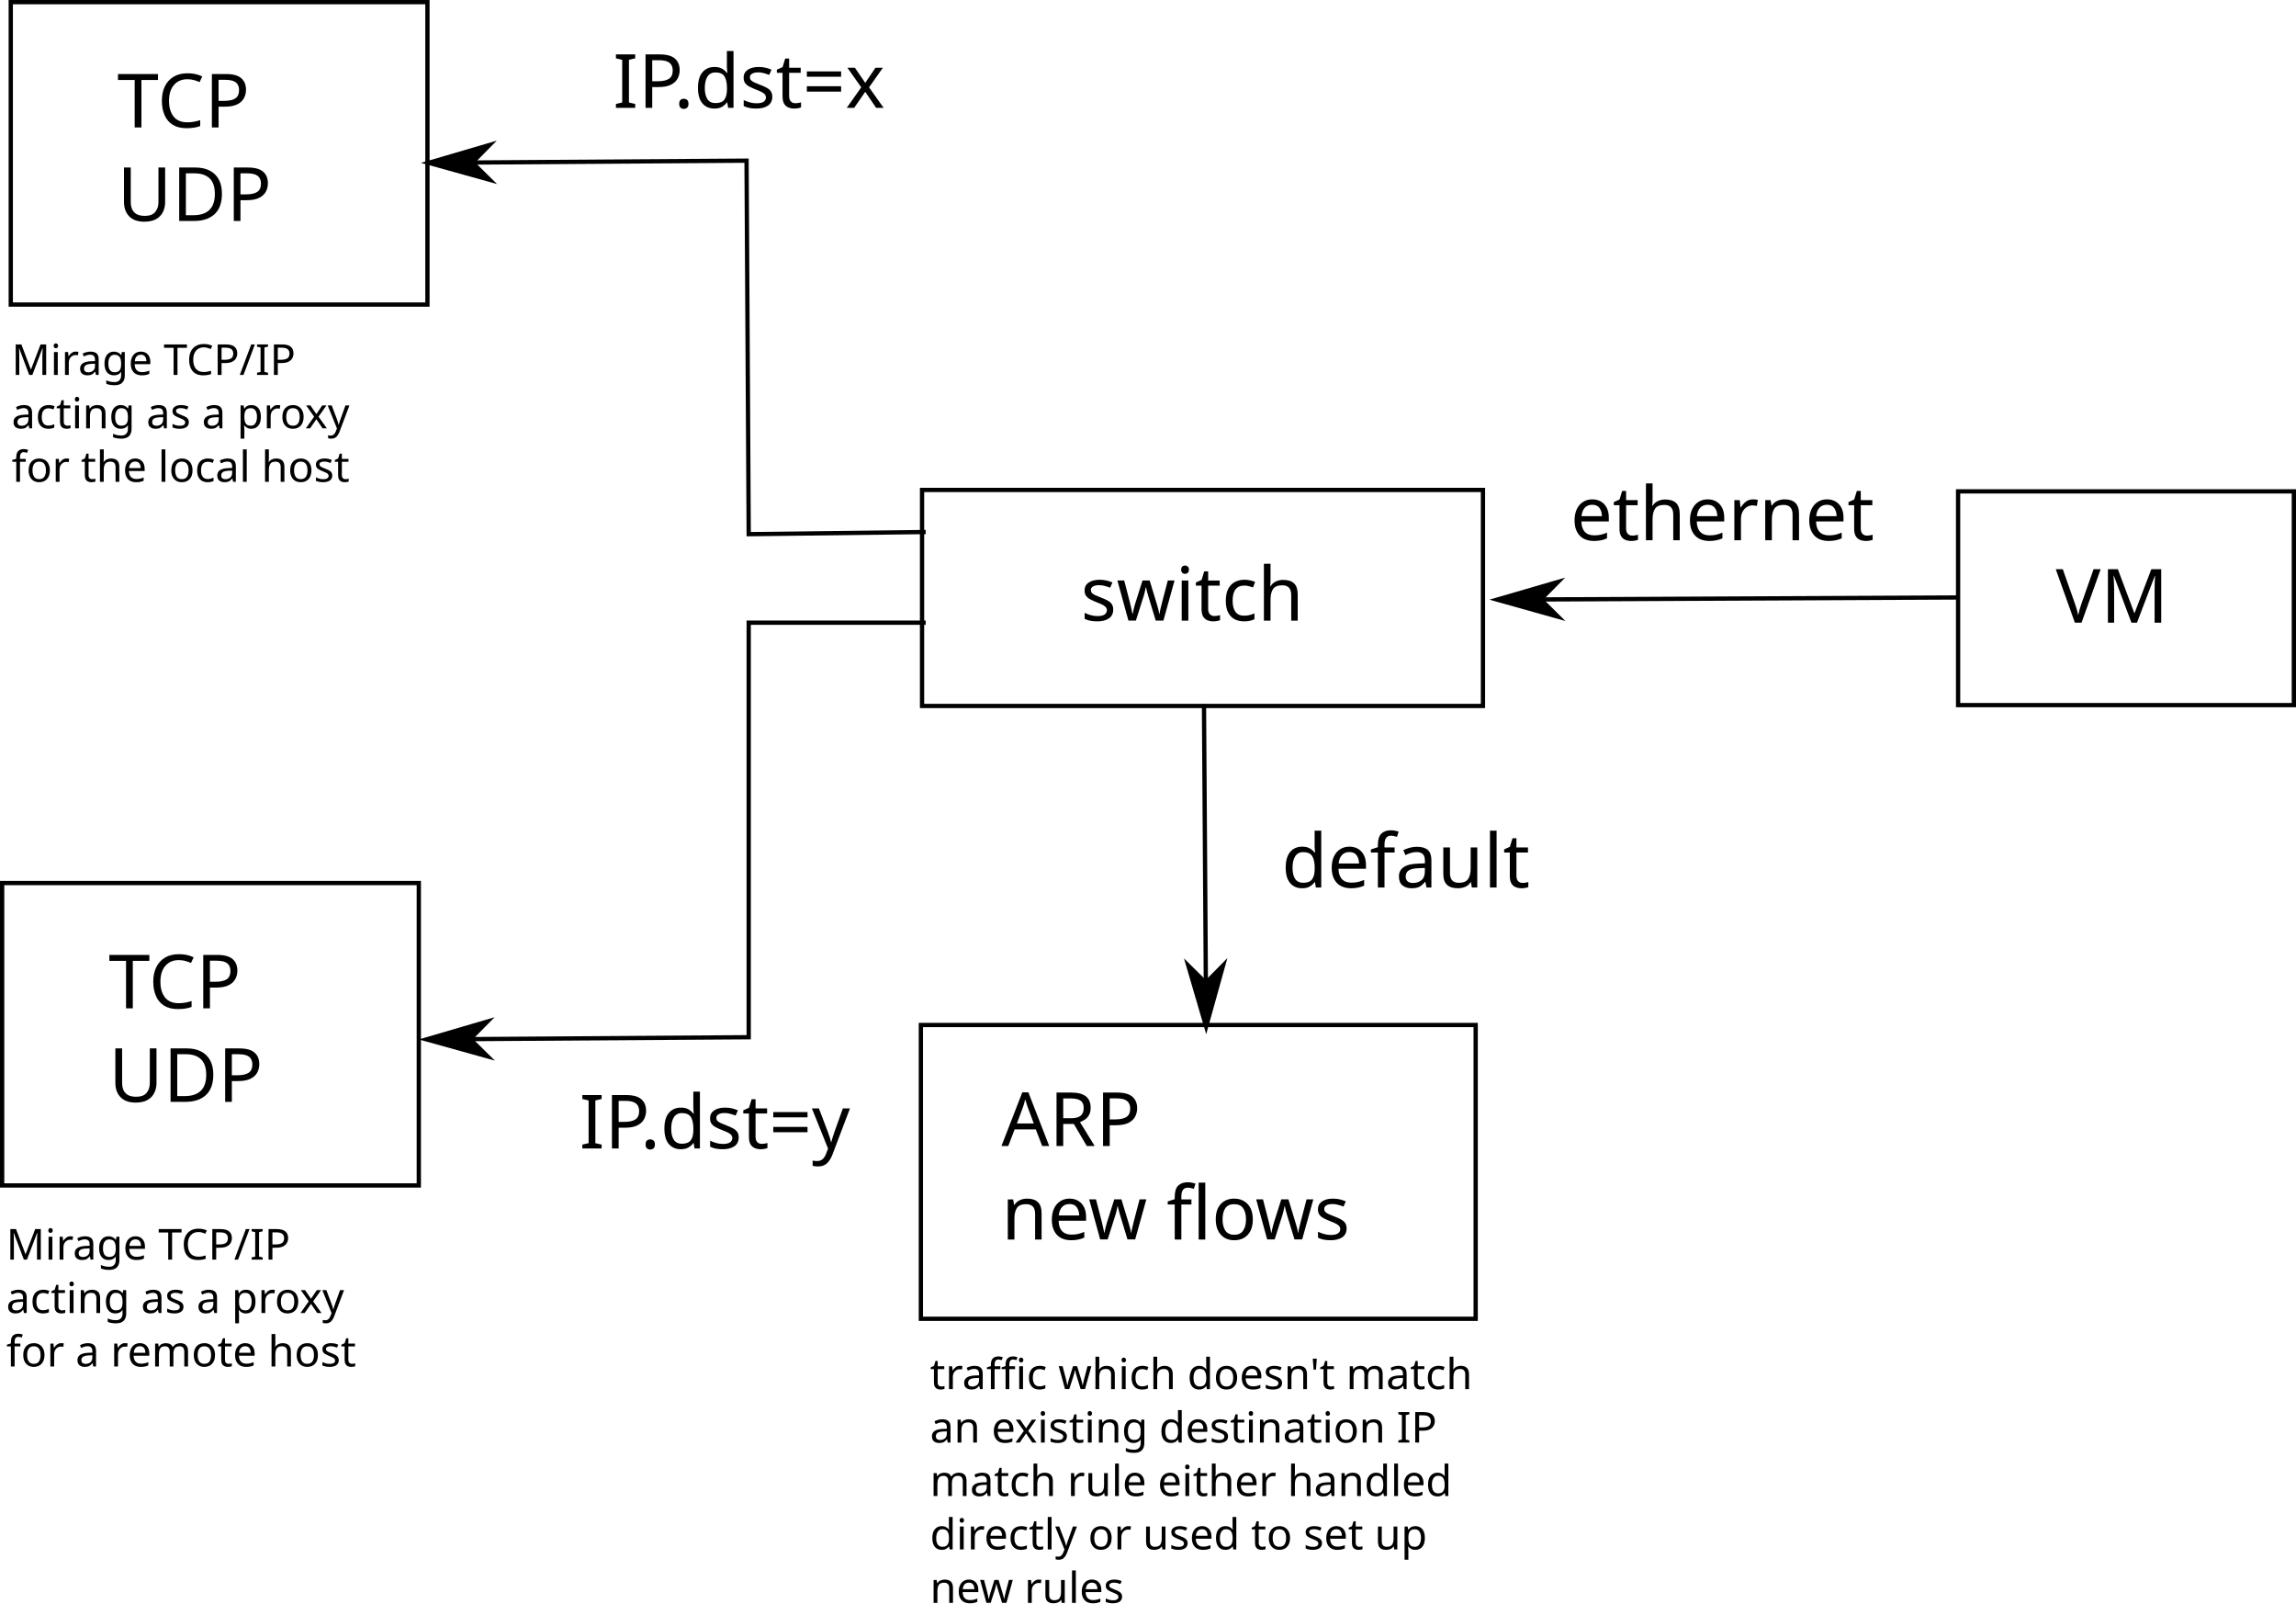
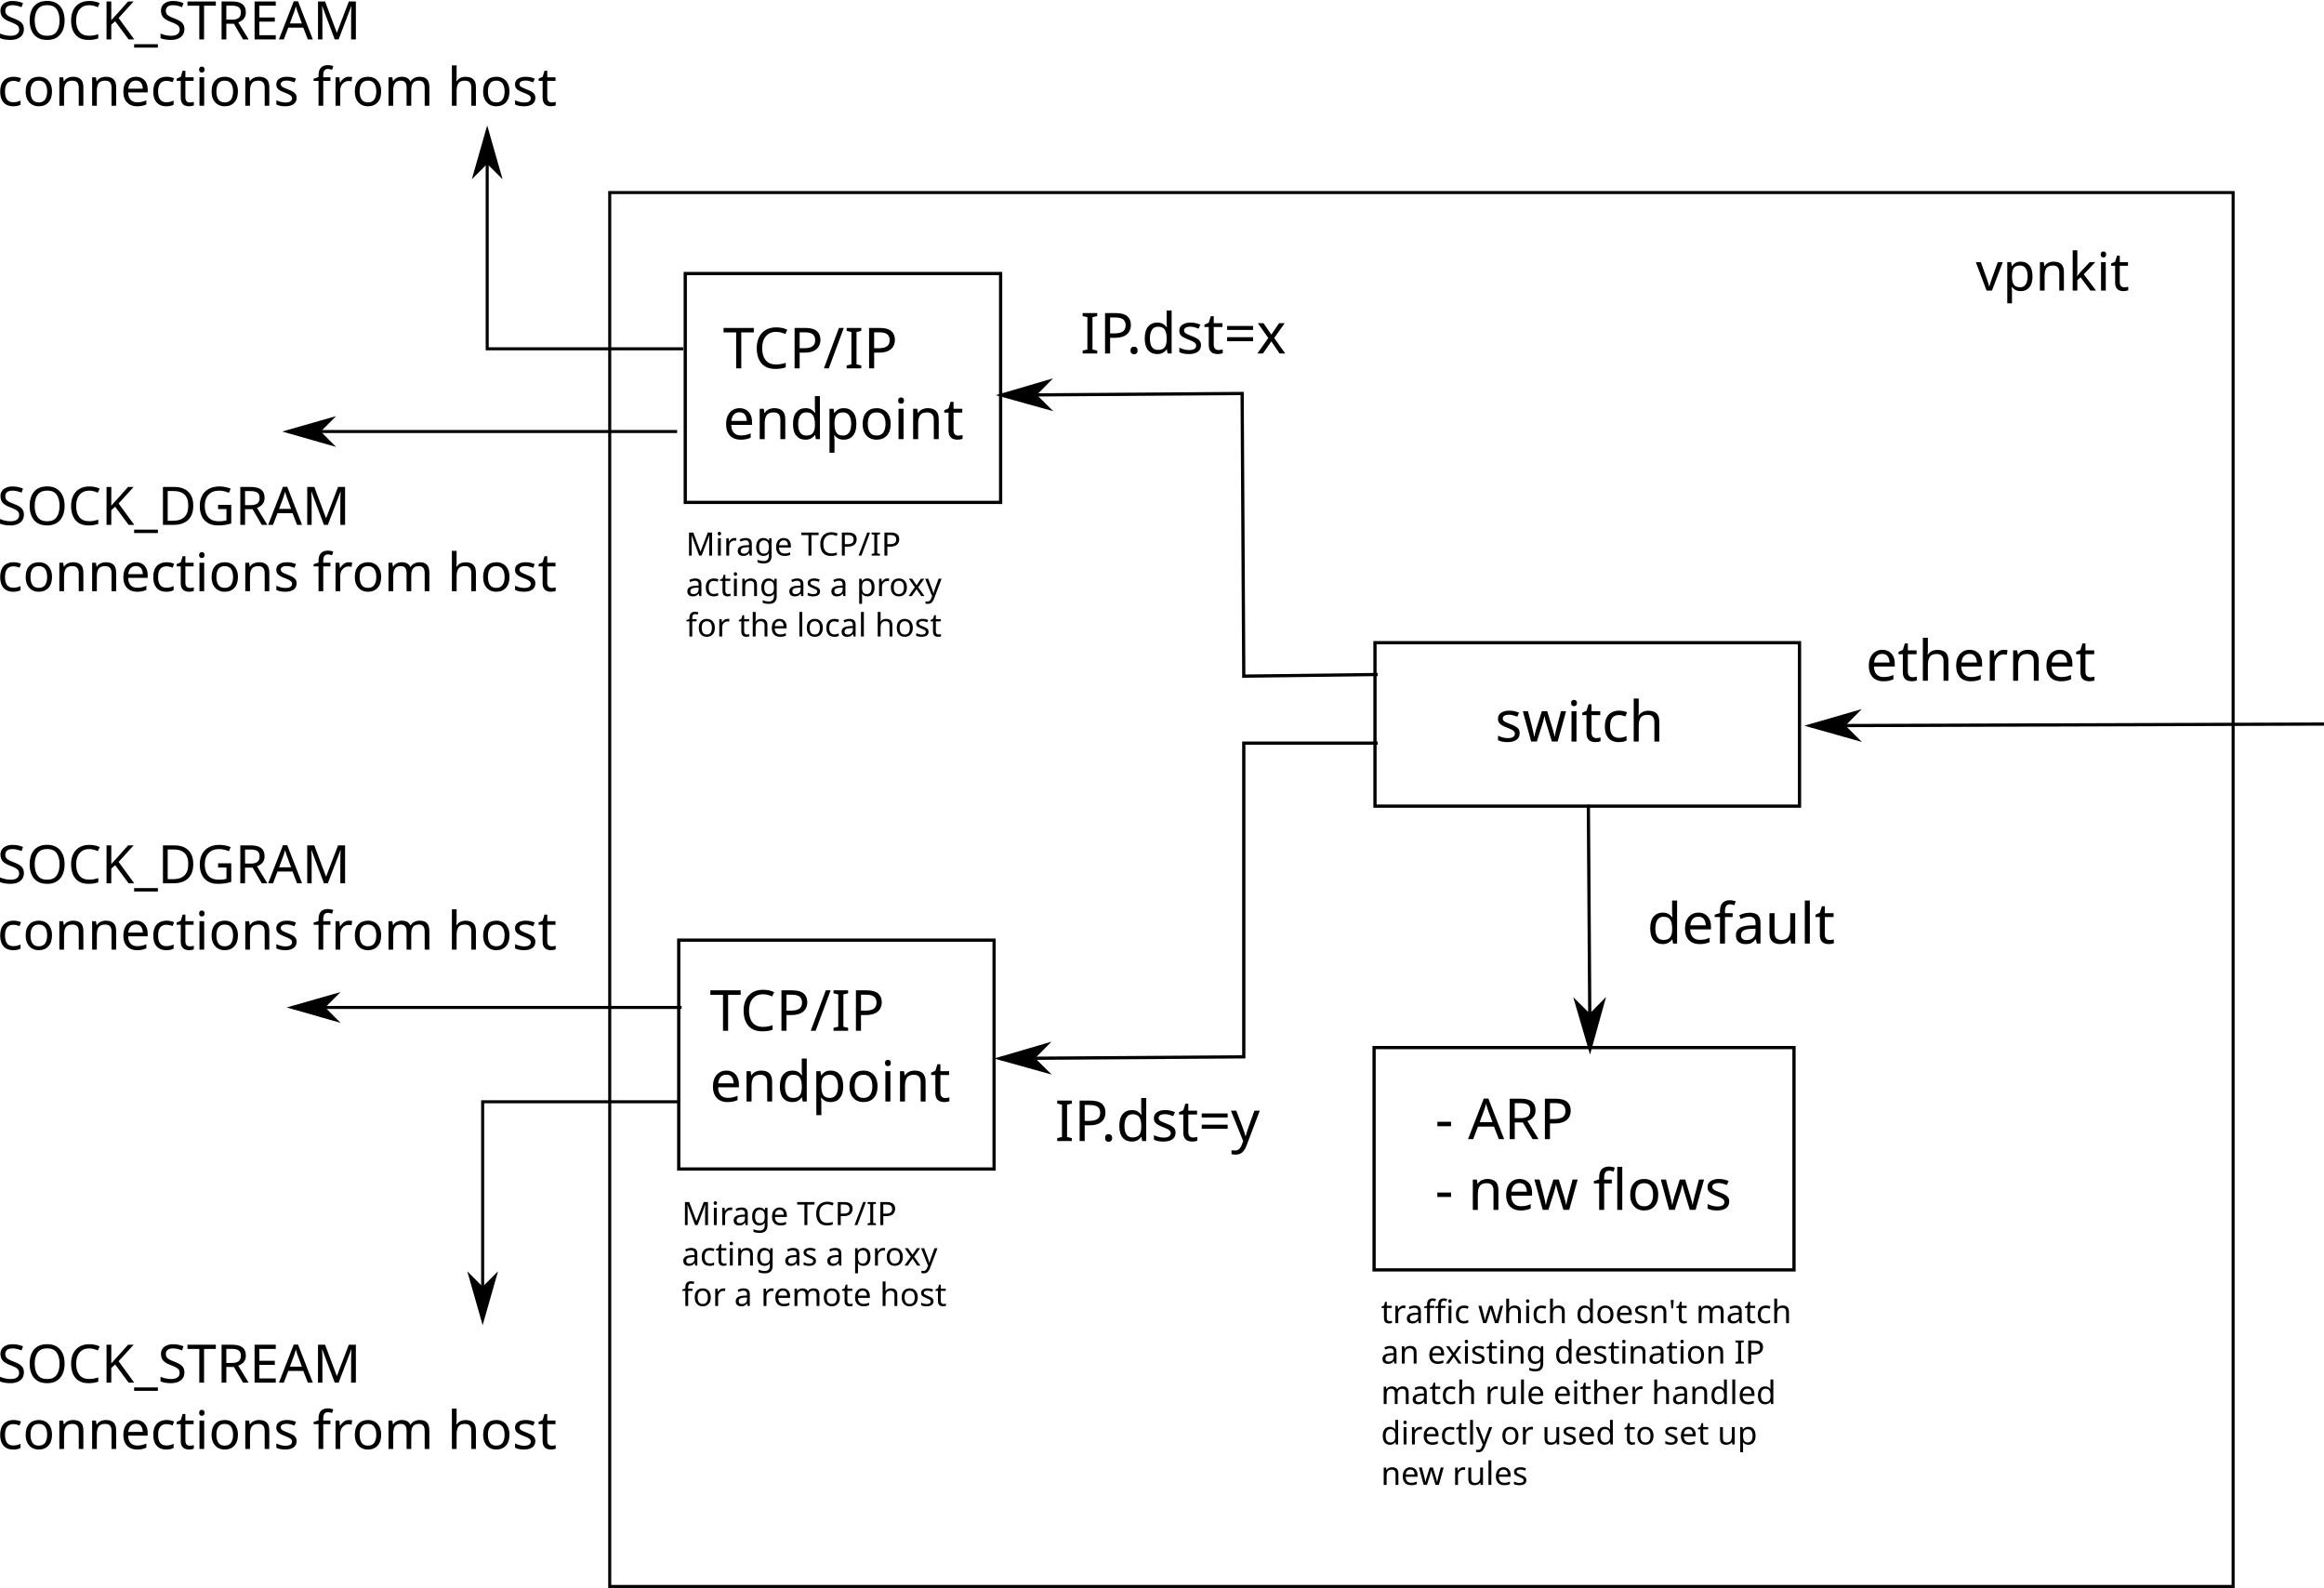
- <svg xmlns="http://www.w3.org/2000/svg" width="151.631mm" height="105.865mm" viewBox="0 0 537.276 375.113" id="svg2" version="1.1">
+ <svg xmlns="http://www.w3.org/2000/svg" width="202.786mm" height="138.54mm" viewBox="0 0 718.532 490.889" id="svg2" version="1.1">
  <defs id="defs4">
+     <marker orient="auto" refY="0" refX="0" id="marker7897" style="overflow:visible">
+       <path id="path7895" d="M 0,0 5,-5 -12.5,0 5,5 Z" style="fill:#000000;fill-opacity:1;fill-rule:evenodd;stroke:#000000;stroke-width:1pt;stroke-opacity:1" transform="matrix(-0.8,0,0,-0.8,-10,0)" />
+     </marker>
+     <marker style="overflow:visible" id="marker7839" refX="0" refY="0" orient="auto">
+       <path transform="matrix(-0.8,0,0,-0.8,-10,0)" style="fill:#000000;fill-opacity:1;fill-rule:evenodd;stroke:#000000;stroke-width:1pt;stroke-opacity:1" d="M 0,0 5,-5 -12.5,0 5,5 Z" id="path7837" />
+     </marker>
    <marker orient="auto" refY="0" refX="0" id="marker5338" style="overflow:visible">
-       <path id="path5340" d="M 0,0 5,-5 -12.5,0 5,5 0,0 Z" style="fill:#000000;fill-opacity:1;fill-rule:evenodd;stroke:#000000;stroke-width:1pt;stroke-opacity:1" transform="matrix(-0.8,0,0,-0.8,-10,0)" />
+       <path id="path5340" d="M 0,0 5,-5 -12.5,0 5,5 Z" style="fill:#000000;fill-opacity:1;fill-rule:evenodd;stroke:#000000;stroke-width:1pt;stroke-opacity:1" transform="matrix(-0.8,0,0,-0.8,-10,0)" />
    </marker>
    <marker style="overflow:visible" id="marker5298" refX="0" refY="0" orient="auto">
-       <path transform="matrix(-0.8,0,0,-0.8,-10,0)" style="fill:#000000;fill-opacity:1;fill-rule:evenodd;stroke:#000000;stroke-width:1pt;stroke-opacity:1" d="M 0,0 5,-5 -12.5,0 5,5 0,0 Z" id="path5300" />
+       <path transform="matrix(-0.8,0,0,-0.8,-10,0)" style="fill:#000000;fill-opacity:1;fill-rule:evenodd;stroke:#000000;stroke-width:1pt;stroke-opacity:1" d="M 0,0 5,-5 -12.5,0 5,5 Z" id="path5300" />
    </marker>
    <marker orient="auto" refY="0" refX="0" id="Arrow1Lstart" style="overflow:visible">
-       <path id="path4990" d="M 0,0 5,-5 -12.5,0 5,5 0,0 Z" style="fill:#000000;fill-opacity:1;fill-rule:evenodd;stroke:#000000;stroke-width:1pt;stroke-opacity:1" transform="matrix(0.8,0,0,0.8,10,0)" />
+       <path id="path4990" d="M 0,0 5,-5 -12.5,0 5,5 Z" style="fill:#000000;fill-opacity:1;fill-rule:evenodd;stroke:#000000;stroke-width:1pt;stroke-opacity:1" transform="matrix(0.8,0,0,0.8,10,0)" />
    </marker>
    <marker orient="auto" refY="0" refX="0" id="Arrow1Lend" style="overflow:visible">
-       <path id="path4993" d="M 0,0 5,-5 -12.5,0 5,5 0,0 Z" style="fill:#000000;fill-opacity:1;fill-rule:evenodd;stroke:#000000;stroke-width:1pt;stroke-opacity:1" transform="matrix(-0.8,0,0,-0.8,-10,0)" />
+       <path id="path4993" d="M 0,0 5,-5 -12.5,0 5,5 Z" style="fill:#000000;fill-opacity:1;fill-rule:evenodd;stroke:#000000;stroke-width:1pt;stroke-opacity:1" transform="matrix(-0.8,0,0,-0.8,-10,0)" />
    </marker>
    <marker orient="auto" refY="0" refX="0" id="marker5338-6" style="overflow:visible">
-       <path id="path5340-5" d="M 0,0 5,-5 -12.5,0 5,5 0,0 Z" style="fill:#000000;fill-opacity:1;fill-rule:evenodd;stroke:#000000;stroke-width:1pt;stroke-opacity:1" transform="matrix(-0.8,0,0,-0.8,-10,0)" />
+       <path id="path5340-5" d="M 0,0 5,-5 -12.5,0 5,5 Z" style="fill:#000000;fill-opacity:1;fill-rule:evenodd;stroke:#000000;stroke-width:1pt;stroke-opacity:1" transform="matrix(-0.8,0,0,-0.8,-10,0)" />
+     </marker>
+     <marker style="overflow:visible" id="marker7839-7" refX="0" refY="0" orient="auto">
+       <path transform="matrix(-0.8,0,0,-0.8,-10,0)" style="fill:#000000;fill-opacity:1;fill-rule:evenodd;stroke:#000000;stroke-width:1pt;stroke-opacity:1" d="M 0,0 5,-5 -12.5,0 5,5 Z" id="path7837-6" />
+     </marker>
+     <marker orient="auto" refY="0" refX="0" id="marker7897-2" style="overflow:visible">
+       <path id="path7895-6" d="M 0,0 5,-5 -12.5,0 5,5 Z" style="fill:#000000;fill-opacity:1;fill-rule:evenodd;stroke:#000000;stroke-width:1pt;stroke-opacity:1" transform="matrix(-0.8,0,0,-0.8,-10,0)" />
    </marker>
  </defs>
-   <g id="layer1" transform="translate(-201.0816,-89.98452)">
-     <rect id="rect3342" width="78.571" height="50" x="659.286" y="204.934" style="fill:none;fill-opacity:1;stroke:#000000;stroke-opacity:1" />
-     <text xml:space="preserve" style="font-style:normal;font-weight:normal;font-size:40px;line-height:125%;font-family:sans-serif;letter-spacing:0px;word-spacing:0px;fill:#000000;fill-opacity:1;stroke:none;stroke-width:1px;stroke-linecap:butt;stroke-linejoin:miter;stroke-opacity:1" x="568.571" y="216.362" id="text4165">
-       <tspan id="tspan4167" x="568.571" y="216.362" style="font-size:17.5px">ethernet</tspan>
+   <g id="layer1" transform="translate(8.267048,-5.928572)">
+     <text xml:space="preserve" style="font-style:normal;font-weight:normal;line-height:0%;font-family:sans-serif;letter-spacing:0px;word-spacing:0px;fill:#000000;fill-opacity:1;stroke:none;stroke-width:1px;stroke-linecap:butt;stroke-linejoin:miter;stroke-opacity:1" x="568.571" y="216.362" id="text4165">
+       <tspan id="tspan4167" x="568.571" y="216.362" style="font-size:17.5px;line-height:1.25">ethernet</tspan>
    </text>
-     <text xml:space="preserve" style="font-style:normal;font-weight:normal;font-size:40px;line-height:125%;font-family:sans-serif;letter-spacing:0px;word-spacing:0px;fill:#000000;fill-opacity:1;stroke:none;stroke-width:1px;stroke-linecap:butt;stroke-linejoin:miter;stroke-opacity:1" x="682.143" y="235.648" id="text4169">
-       <tspan id="tspan4171" x="682.143" y="235.648" style="font-size:17.5px">VM</tspan>
-     </text>
-     <text xml:space="preserve" style="font-style:normal;font-weight:normal;font-size:17.5px;line-height:125%;font-family:sans-serif;letter-spacing:0px;word-spacing:0px;fill:#000000;fill-opacity:1;stroke:none;stroke-width:1px;stroke-linecap:butt;stroke-linejoin:miter;stroke-opacity:1" x="453.99" y="235.172" id="text4229">
-       <tspan id="tspan4231" x="453.99" y="235.172">switch</tspan>
+     <text xml:space="preserve" style="font-style:normal;font-weight:normal;line-height:0%;font-family:sans-serif;letter-spacing:0px;word-spacing:0px;fill:#000000;fill-opacity:1;stroke:none;stroke-width:1px;stroke-linecap:butt;stroke-linejoin:miter;stroke-opacity:1" x="453.99" y="235.172" id="text4229">
+       <tspan id="tspan4231" x="453.99" y="235.172" style="font-size:17.5px;line-height:1.25">switch</tspan>
    </text>
    <rect style="fill:none;fill-opacity:1;stroke:#000000;stroke-opacity:1" id="rect4233" width="131.255" height="50.534" x="416.847" y="204.6" />
-     <text xml:space="preserve" style="font-style:normal;font-weight:normal;font-size:17.5px;line-height:125%;font-family:sans-serif;letter-spacing:0px;word-spacing:0px;fill:#000000;fill-opacity:1;stroke:none;stroke-width:1px;stroke-linecap:butt;stroke-linejoin:miter;stroke-opacity:1" x="500.977" y="297.609" id="text4259">
-       <tspan id="tspan4261" x="500.977" y="297.609">default</tspan>
+     <text xml:space="preserve" style="font-style:normal;font-weight:normal;line-height:0%;font-family:sans-serif;letter-spacing:0px;word-spacing:0px;fill:#000000;fill-opacity:1;stroke:none;stroke-width:1px;stroke-linecap:butt;stroke-linejoin:miter;stroke-opacity:1" x="500.977" y="297.609" id="text4259">
+       <tspan id="tspan4261" x="500.977" y="297.609" style="font-size:17.5px;line-height:1.25">default</tspan>
    </text>
-     <text xml:space="preserve" style="font-style:normal;font-weight:normal;font-size:17.5px;line-height:125%;font-family:sans-serif;letter-spacing:0px;word-spacing:0px;fill:#000000;fill-opacity:1;stroke:none;stroke-width:1px;stroke-linecap:butt;stroke-linejoin:miter;stroke-opacity:1" x="435.429" y="358.076" id="text4263">
-       <tspan x="435.429" y="358.076" id="tspan4269">ARP</tspan>
-       <tspan x="435.429" y="379.951" id="tspan3524">new flows</tspan>
+     <text xml:space="preserve" style="font-style:normal;font-weight:normal;line-height:0%;font-family:sans-serif;letter-spacing:0px;word-spacing:0px;fill:#000000;fill-opacity:1;stroke:none;stroke-width:1px;stroke-linecap:butt;stroke-linejoin:miter;stroke-opacity:1" x="435.429" y="358.076" id="text4263">
+       <tspan x="435.429" y="358.076" id="tspan4269" style="font-size:17.5px;line-height:1.25">- ARP</tspan>
+       <tspan x="435.429" y="379.951" id="tspan3524" style="font-size:17.5px;line-height:1.25">- new flows</tspan>
    </text>
    <rect style="fill:none;fill-opacity:1;stroke:#000000;stroke-opacity:1" id="rect4271" width="129.827" height="68.727" x="416.571" y="329.769" />
-     <path style="fill:none;fill-rule:evenodd;stroke:#000000;stroke-width:1px;stroke-linecap:butt;stroke-linejoin:miter;stroke-opacity:1;marker-end:url(#marker5338)" d="m 659.125,229.753 -107.581,0.505" id="path4980" />
+     <path style="fill:none;fill-rule:evenodd;stroke:#000000;stroke-width:1px;stroke-linecap:butt;stroke-linejoin:miter;stroke-opacity:1;marker-end:url(#marker5338)" d="m 710.264,229.753 -158.72,0.505" id="path4980" />
    <path style="fill:none;fill-rule:evenodd;stroke:#000000;stroke-width:1px;stroke-linecap:butt;stroke-linejoin:miter;stroke-opacity:1;marker-end:url(#marker5298)" d="m 417.698,214.441 -41.416,0.505 -0.505,-87.378 -74.246,0.505" id="path4982" />
-     <path style="fill:none;fill-rule:evenodd;stroke:#000000;stroke-width:1px;stroke-linecap:butt;stroke-linejoin:miter;stroke-opacity:1;marker-end:url(#Arrow1Lend)" d="m 417.698,235.654 -41.416,0 0,96.975 -75.256,0.505" id="path4984" />
-     <text xml:space="preserve" style="font-style:normal;font-weight:normal;font-size:17.5px;line-height:125%;font-family:sans-serif;letter-spacing:0px;word-spacing:0px;fill:#000000;fill-opacity:1;stroke:none;stroke-width:1px;stroke-linecap:butt;stroke-linejoin:miter;stroke-opacity:1" x="418.708" y="414.956" id="text5378">
-       <tspan x="418.708" y="414.956" style="font-size:10px" id="tspan5406">traffic which doesn't match</tspan>
-       <tspan x="418.708" y="427.456" style="font-size:10px" id="tspan3552">an existing destination IP</tspan>
-       <tspan x="418.708" y="439.956" style="font-size:10px" id="tspan3554">match rule either handled</tspan>
-       <tspan x="418.708" y="452.456" style="font-size:10px" id="tspan3677">directly or used to set up</tspan>
-       <tspan x="418.708" y="464.956" style="font-size:10px" id="tspan3679">new rules</tspan>
+     <path style="fill:none;fill-rule:evenodd;stroke:#000000;stroke-width:1px;stroke-linecap:butt;stroke-linejoin:miter;stroke-opacity:1;marker-end:url(#Arrow1Lend)" d="m 417.698,235.654 h -41.416 v 96.975 l -75.256,0.505" id="path4984" />
+     <text xml:space="preserve" style="font-style:normal;font-weight:normal;line-height:0%;font-family:sans-serif;letter-spacing:0px;word-spacing:0px;fill:#000000;fill-opacity:1;stroke:none;stroke-width:1px;stroke-linecap:butt;stroke-linejoin:miter;stroke-opacity:1" x="418.708" y="414.956" id="text5378">
+       <tspan x="418.708" y="414.956" style="font-size:10px;line-height:1.25" id="tspan5406">traffic which doesn't match</tspan>
+       <tspan x="418.708" y="427.456" style="font-size:10px;line-height:1.25" id="tspan3552">an existing destination IP</tspan>
+       <tspan x="418.708" y="439.956" style="font-size:10px;line-height:1.25" id="tspan3554">match rule either handled</tspan>
+       <tspan x="418.708" y="452.456" style="font-size:10px;line-height:1.25" id="tspan3677">directly or used to set up</tspan>
+       <tspan x="418.708" y="464.956" style="font-size:10px;line-height:1.25" id="tspan3679">new rules</tspan>
    </text>
-     <text xml:space="preserve" style="font-style:normal;font-weight:normal;font-size:17.5px;line-height:125%;font-family:sans-serif;letter-spacing:0px;word-spacing:0px;fill:#000000;fill-opacity:1;stroke:none;stroke-width:1px;stroke-linecap:butt;stroke-linejoin:miter;stroke-opacity:1" x="202.536" y="384.651" id="text5384">
-       <tspan x="202.536" y="384.651" style="font-size:10px" id="tspan5396">Mirage TCP/IP</tspan>
-       <tspan x="202.536" y="397.151" style="font-size:10px" id="tspan3613">acting as a proxy</tspan>
-       <tspan x="202.536" y="409.651" style="font-size:10px" id="tspan3615">for a remote host</tspan>
+     <text xml:space="preserve" style="font-style:normal;font-weight:normal;line-height:0%;font-family:sans-serif;letter-spacing:0px;word-spacing:0px;fill:#000000;fill-opacity:1;stroke:none;stroke-width:1px;stroke-linecap:butt;stroke-linejoin:miter;stroke-opacity:1" x="202.536" y="384.651" id="text5384">
+       <tspan x="202.536" y="384.651" style="font-size:10px;line-height:1.25" id="tspan5396">Mirage TCP/IP</tspan>
+       <tspan x="202.536" y="397.151" style="font-size:10px;line-height:1.25" id="tspan3613">acting as a proxy</tspan>
+       <tspan x="202.536" y="409.651" style="font-size:10px;line-height:1.25" id="tspan3615">for a remote host</tspan>
    </text>
    <path style="fill:none;fill-rule:evenodd;stroke:#000000;stroke-width:1px;stroke-linecap:butt;stroke-linejoin:miter;stroke-opacity:1;marker-end:url(#marker5338-6)" d="m 482.819,254.727 0.505,75.256" id="path4980-2" />
-     <text xml:space="preserve" style="font-style:normal;font-weight:normal;font-size:17.5px;line-height:125%;font-family:sans-serif;letter-spacing:0px;word-spacing:0px;fill:#000000;fill-opacity:1;stroke:none;stroke-width:1px;stroke-linecap:butt;stroke-linejoin:miter;stroke-opacity:1" x="228.52" y="119.802" id="text4263-7">
-       <tspan x="228.52" y="119.802" id="tspan4269-6">TCP</tspan>
-       <tspan x="228.52" y="141.677" id="tspan3524-9">UDP</tspan>
+     <text xml:space="preserve" style="font-style:normal;font-weight:normal;line-height:0%;font-family:sans-serif;letter-spacing:0px;word-spacing:0px;fill:#000000;fill-opacity:1;stroke:none;stroke-width:1px;stroke-linecap:butt;stroke-linejoin:miter;stroke-opacity:1" x="215.262" y="119.802" id="text4263-7">
+       <tspan x="215.262" y="119.802" id="tspan3524-9" style="font-size:17.5px;line-height:1.25">TCP/IP</tspan>
+       <tspan x="215.262" y="141.677" style="font-size:17.5px;line-height:1.25" id="tspan7770">endpoint</tspan>
    </text>
    <rect style="fill:none;fill-opacity:1;stroke:#000000;stroke-opacity:1" id="rect4271-4" width="97.502" height="70.748" x="203.602" y="90.485" />
-     <text xml:space="preserve" style="font-style:normal;font-weight:normal;font-size:17.5px;line-height:125%;font-family:sans-serif;letter-spacing:0px;word-spacing:0px;fill:#000000;fill-opacity:1;stroke:none;stroke-width:1px;stroke-linecap:butt;stroke-linejoin:miter;stroke-opacity:1" x="226.5" y="325.873" id="text4263-7-2">
-       <tspan x="226.5" y="325.873" id="tspan4269-6-5">TCP</tspan>
-       <tspan x="226.5" y="347.748" id="tspan3524-9-6">UDP</tspan>
+     <rect style="fill:none;fill-opacity:1;stroke:#000000;stroke-opacity:1" id="rect4271-4-8" width="97.502" height="70.748" x="201.582" y="296.556" />
+     <text xml:space="preserve" style="font-style:normal;font-weight:normal;line-height:0%;font-family:sans-serif;letter-spacing:0px;word-spacing:0px;fill:#000000;fill-opacity:1;stroke:none;stroke-width:1px;stroke-linecap:butt;stroke-linejoin:miter;stroke-opacity:1" x="203.794" y="177.695" id="text5384-8">
+       <tspan x="203.794" y="177.695" style="font-size:10px;line-height:1.25" id="tspan5396-5">Mirage TCP/IP</tspan>
+       <tspan x="203.794" y="190.195" style="font-size:10px;line-height:1.25" id="tspan3613-0">acting as a proxy</tspan>
+       <tspan x="203.794" y="202.695" style="font-size:10px;line-height:1.25" id="tspan3615-2">for the local host</tspan>
    </text>
-     <rect style="fill:none;fill-opacity:1;stroke:#000000;stroke-opacity:1" id="rect4271-4-8" width="97.502" height="70.748" x="201.582" y="296.556" />
-     <text xml:space="preserve" style="font-style:normal;font-weight:normal;font-size:17.5px;line-height:125%;font-family:sans-serif;letter-spacing:0px;word-spacing:0px;fill:#000000;fill-opacity:1;stroke:none;stroke-width:1px;stroke-linecap:butt;stroke-linejoin:miter;stroke-opacity:1" x="203.794" y="177.695" id="text5384-8">
-       <tspan x="203.794" y="177.695" style="font-size:10px" id="tspan5396-5">Mirage TCP/IP</tspan>
-       <tspan x="203.794" y="190.195" style="font-size:10px" id="tspan3613-0">acting as a proxy</tspan>
-       <tspan x="203.794" y="202.695" style="font-size:10px" id="tspan3615-2">for the local host</tspan>
+     <text xml:space="preserve" style="font-style:normal;font-weight:normal;line-height:0%;font-family:sans-serif;letter-spacing:0px;word-spacing:0px;fill:#000000;fill-opacity:1;stroke:none;stroke-width:1px;stroke-linecap:butt;stroke-linejoin:miter;stroke-opacity:1" x="325.759" y="115.21" id="text4259-2">
+       <tspan id="tspan4261-4" x="325.759" y="115.21" style="font-size:17.5px;line-height:1.25">IP.dst=x</tspan>
    </text>
-     <text xml:space="preserve" style="font-style:normal;font-weight:normal;font-size:17.5px;line-height:125%;font-family:sans-serif;letter-spacing:0px;word-spacing:0px;fill:#000000;fill-opacity:1;stroke:none;stroke-width:1px;stroke-linecap:butt;stroke-linejoin:miter;stroke-opacity:1" x="344.509" y="115.21" id="text4259-2">
-       <tspan id="tspan4261-4" x="344.509" y="115.21">IP.dst=x</tspan>
+     <text xml:space="preserve" style="font-style:normal;font-weight:normal;line-height:0%;font-family:sans-serif;letter-spacing:0px;word-spacing:0px;fill:#000000;fill-opacity:1;stroke:none;stroke-width:1px;stroke-linecap:butt;stroke-linejoin:miter;stroke-opacity:1" x="317.897" y="358.657" id="text4259-2-4">
+       <tspan id="tspan4261-4-1" x="317.897" y="358.657" style="font-size:17.5px;line-height:1.25">IP.dst=y</tspan>
    </text>
-     <text xml:space="preserve" style="font-style:normal;font-weight:normal;font-size:17.5px;line-height:125%;font-family:sans-serif;letter-spacing:0px;word-spacing:0px;fill:#000000;fill-opacity:1;stroke:none;stroke-width:1px;stroke-linecap:butt;stroke-linejoin:miter;stroke-opacity:1" x="336.647" y="358.657" id="text4259-2-4">
-       <tspan id="tspan4261-4-1" x="336.647" y="358.657">IP.dst=y</tspan>
+     <text xml:space="preserve" style="font-style:normal;font-weight:normal;font-size:12px;line-height:0%;font-family:sans-serif;letter-spacing:0px;word-spacing:0px;fill:#000000;fill-opacity:1;stroke:none;stroke-width:1px;stroke-linecap:butt;stroke-linejoin:miter;stroke-opacity:1" x="211.196" y="324.571" id="text4263-7-0">
+       <tspan x="211.196" y="324.571" id="tspan3524-9-8" style="font-size:17.5px;line-height:1.25;stroke-width:1px">TCP/IP</tspan>
+       <tspan x="211.196" y="346.446" style="font-size:17.5px;line-height:1.25;stroke-width:1px" id="tspan7770-2">endpoint</tspan>
+     </text>
+     <path style="fill:none;fill-rule:evenodd;stroke:#000000;stroke-width:0.937px;stroke-linecap:butt;stroke-linejoin:miter;stroke-opacity:1;marker-end:url(#marker7839)" d="M 202.976,113.754 H 142.366 V 46.516" id="path7821" />
+     <path style="fill:none;fill-rule:evenodd;stroke:#000000;stroke-width:0.937px;stroke-linecap:butt;stroke-linejoin:miter;stroke-opacity:1;marker-end:url(#marker7897)" d="M 201.082,139.323 H 80.81" id="path7823" />
+     <text xml:space="preserve" style="font-style:normal;font-weight:normal;font-size:16.406px;line-height:125%;font-family:sans-serif;letter-spacing:0px;word-spacing:0px;fill:#000000;fill-opacity:1;stroke:none;stroke-width:0.937px;stroke-linecap:butt;stroke-linejoin:miter;stroke-opacity:1" x="-9.108" y="18.105" id="text7955">
+       <tspan id="tspan7953" x="-9.108" y="18.105" style="stroke-width:0.937px">SOCK_STREAM</tspan>
+       <tspan x="-9.108" y="38.613" style="stroke-width:0.937px" id="tspan7957">connections from host</tspan>
+     </text>
+     <text xml:space="preserve" style="font-style:normal;font-weight:normal;font-size:16.406px;line-height:125%;font-family:sans-serif;letter-spacing:0px;word-spacing:0px;fill:#000000;fill-opacity:1;stroke:none;stroke-width:0.937px;stroke-linecap:butt;stroke-linejoin:miter;stroke-opacity:1" x="-9.108" y="168.179" id="text7955-0">
+       <tspan id="tspan7953-7" x="-9.108" y="168.179" style="stroke-width:0.937px">SOCK_DGRAM</tspan>
+       <tspan x="-9.108" y="188.687" style="stroke-width:0.937px" id="tspan7957-4">connections from host</tspan>
+     </text>
+     <path style="fill:none;fill-rule:evenodd;stroke:#000000;stroke-width:0.937px;stroke-linecap:butt;stroke-linejoin:miter;stroke-opacity:1;marker-end:url(#marker7839-7)" d="m 201.568,346.518 h -60.609 v 67.238" id="path7821-0" />
+     <path style="fill:none;fill-rule:evenodd;stroke:#000000;stroke-width:0.937px;stroke-linecap:butt;stroke-linejoin:miter;stroke-opacity:1;marker-end:url(#marker7897-2)" d="M 202.465,317.363 H 82.194" id="path7823-8" />
+     <text xml:space="preserve" style="font-style:normal;font-weight:normal;font-size:16.406px;line-height:125%;font-family:sans-serif;letter-spacing:0px;word-spacing:0px;fill:#000000;fill-opacity:1;stroke:none;stroke-width:0.937px;stroke-linecap:butt;stroke-linejoin:miter;stroke-opacity:1" x="-9.108" y="278.98" id="text7955-0-3">
+       <tspan id="tspan7953-7-0" x="-9.108" y="278.98" style="stroke-width:0.937px">SOCK_DGRAM</tspan>
+       <tspan x="-9.108" y="299.488" style="stroke-width:0.937px" id="tspan7957-4-2">connections from host</tspan>
+     </text>
+     <text xml:space="preserve" style="font-style:normal;font-weight:normal;font-size:16.406px;line-height:125%;font-family:sans-serif;letter-spacing:0px;word-spacing:0px;fill:#000000;fill-opacity:1;stroke:none;stroke-width:0.937px;stroke-linecap:butt;stroke-linejoin:miter;stroke-opacity:1" x="-9.108" y="433.344" id="text7955-7">
+       <tspan id="tspan7953-1" x="-9.108" y="433.344" style="stroke-width:0.937px">SOCK_STREAM</tspan>
+       <tspan x="-9.108" y="453.852" style="stroke-width:0.937px" id="tspan7957-9">connections from host</tspan>
+     </text>
+     <rect style="fill:none;fill-opacity:1;stroke:#000000;stroke-width:0.937;stroke-miterlimit:4;stroke-dasharray:none;stroke-dashoffset:0;stroke-opacity:1" id="rect8704" width="501.92" height="430.893" x="180.247" y="65.456" />
+     <text xml:space="preserve" style="font-style:normal;font-weight:normal;font-size:16.406px;line-height:125%;font-family:sans-serif;letter-spacing:0px;word-spacing:0px;fill:#000000;fill-opacity:1;stroke:none;stroke-width:0.937px;stroke-linecap:butt;stroke-linejoin:miter;stroke-opacity:1" x="602.617" y="95.761" id="text8864">
+       <tspan id="tspan8862" x="602.617" y="95.761" style="stroke-width:0.937px">vpnkit</tspan>
    </text>
  </g>
</svg>
